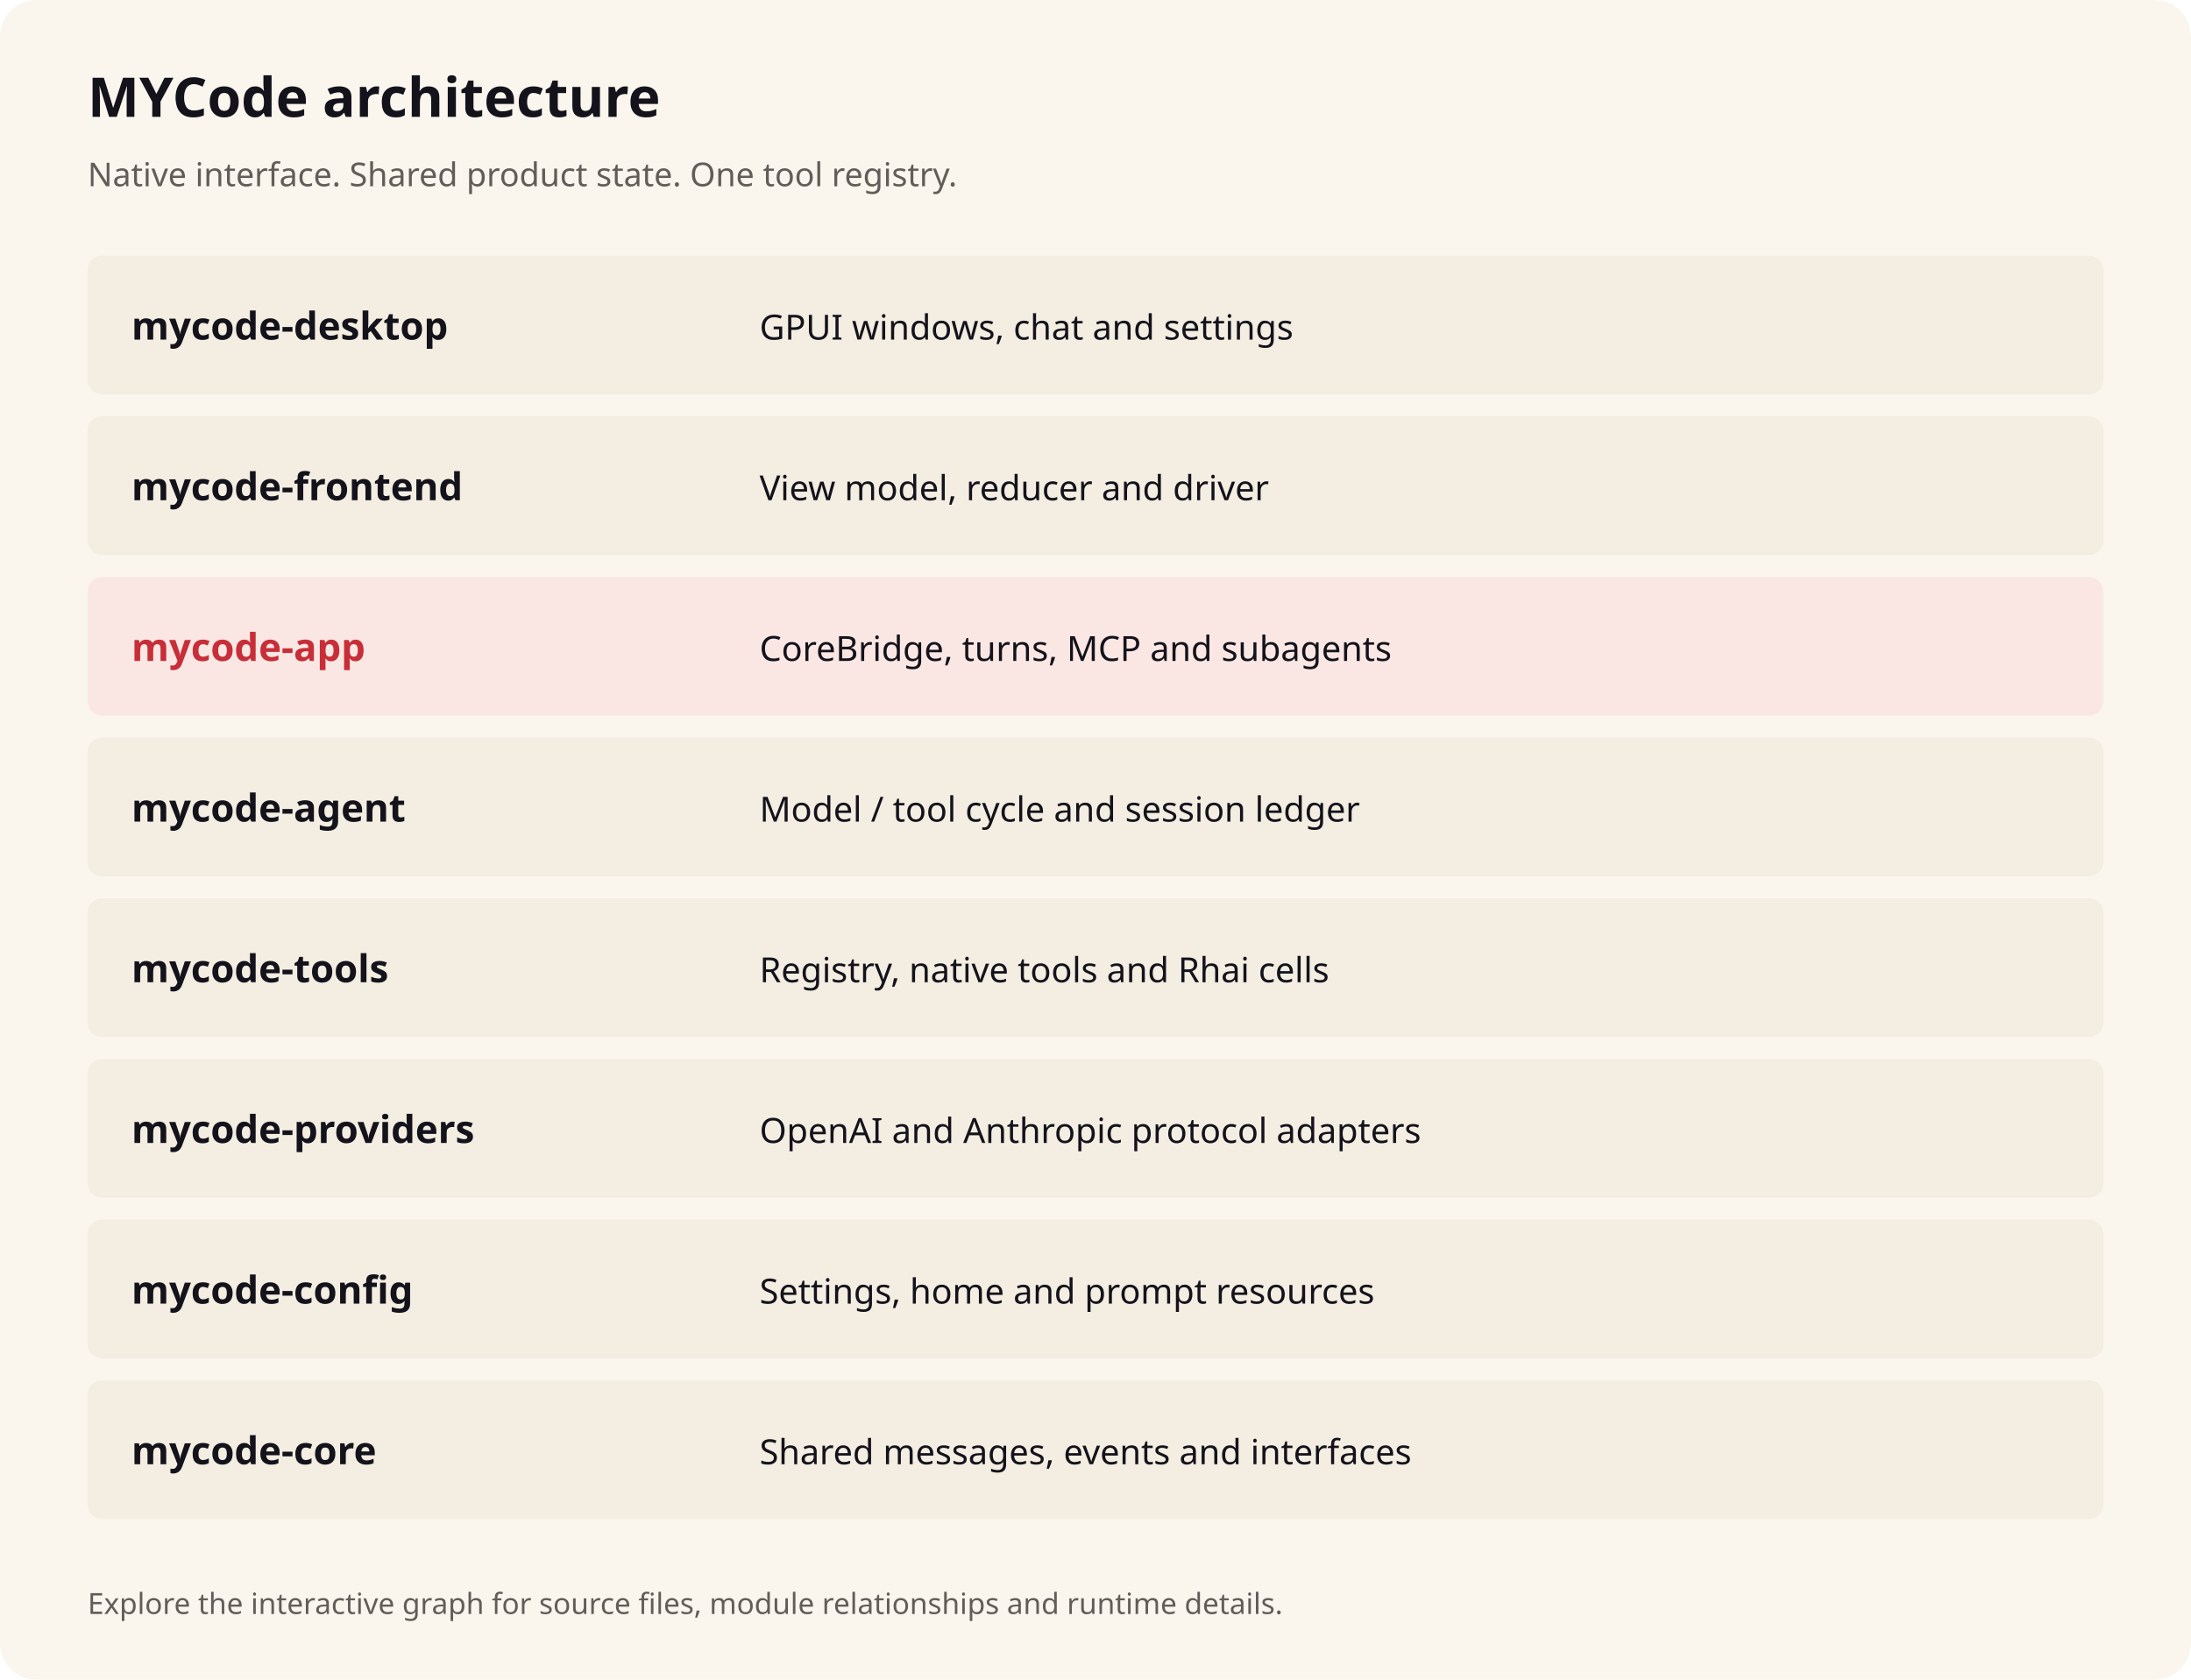
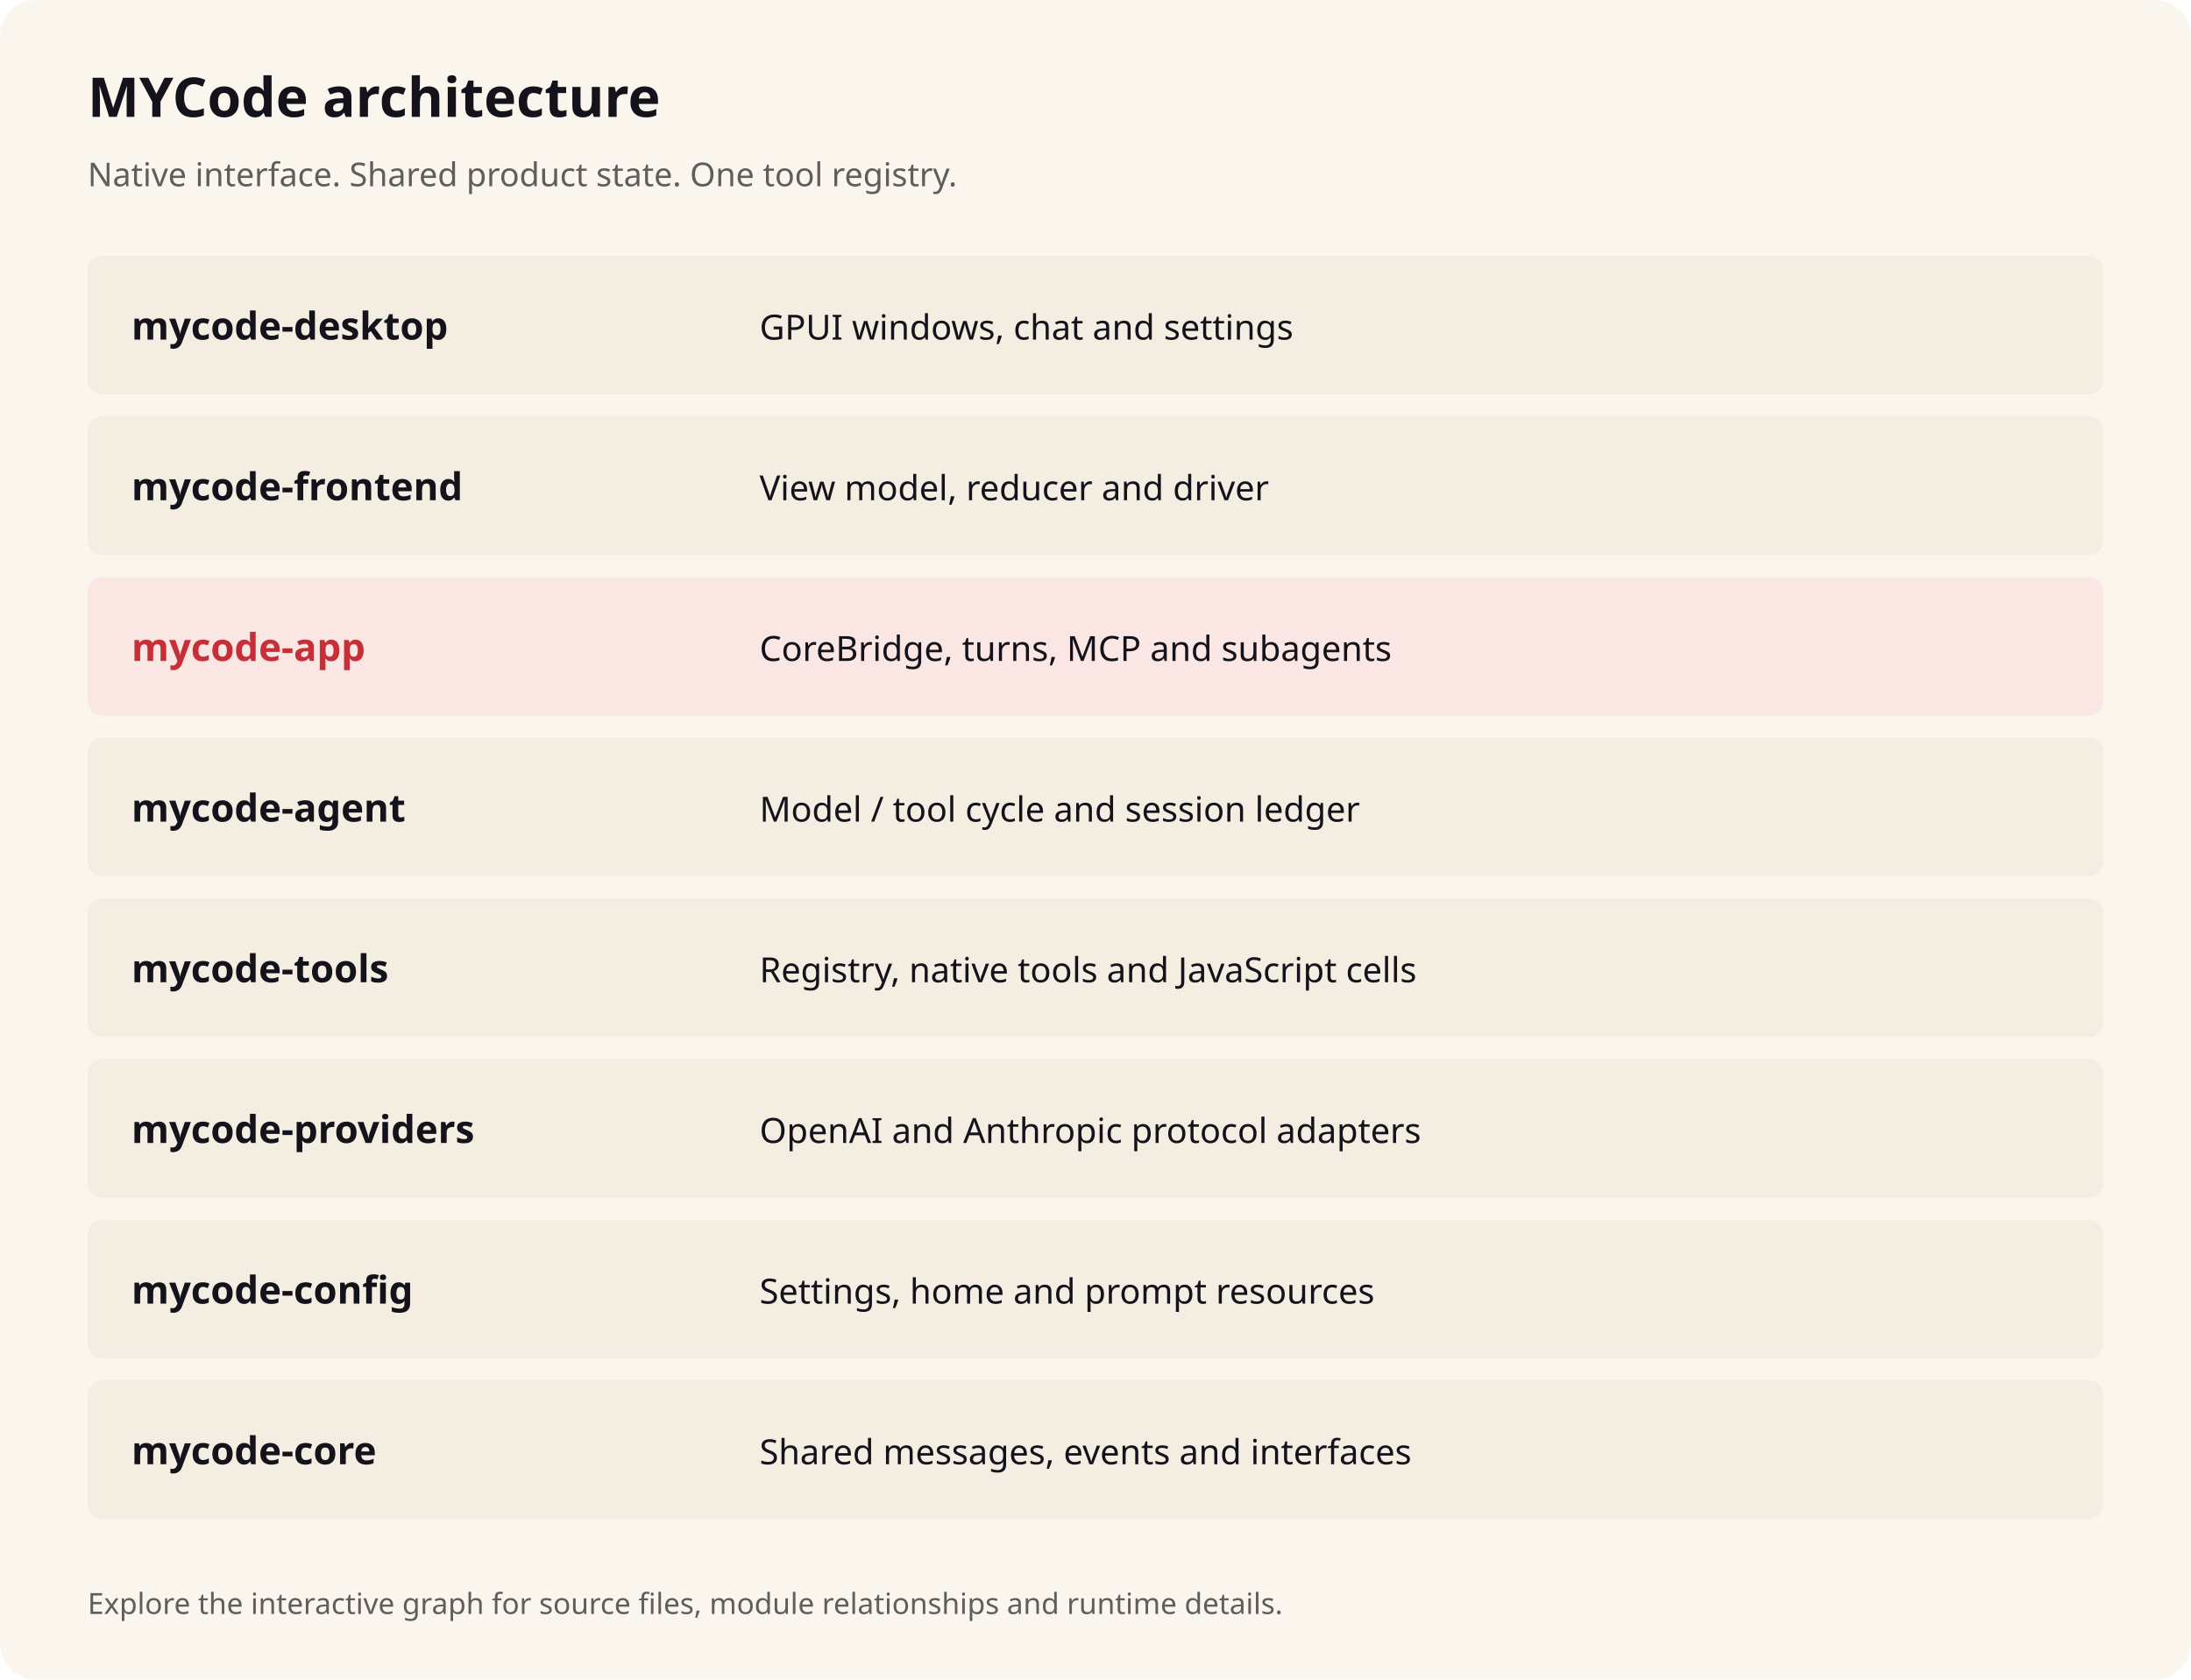
<svg xmlns="http://www.w3.org/2000/svg" width="1200" height="920" viewBox="0 0 1200 920" role="img" aria-label="MYCode crate responsibilities">
  <rect width="1200" height="920" rx="20" fill="#FAF6EE" />
  <g font-family="Segoe UI, PingFang SC, Microsoft YaHei, sans-serif">
    <text x="48" y="64" font-size="30" font-weight="650" fill="#14131B">MYCode architecture</text>
    <text x="48" y="102" font-size="18" fill="#625D58">Native interface. Shared product state. One tool registry.</text>
    <rect x="48" y="140" width="1104" height="76" rx="8" fill="#F3EDE2" />
    <text x="72" y="186" font-size="21" font-weight="600" fill="#14131B">mycode-desktop</text>
    <text x="416" y="186" font-size="19" fill="#14131B">GPUI windows, chat and settings</text>
    <rect x="48" y="228" width="1104" height="76" rx="8" fill="#F3EDE2" />
    <text x="72" y="274" font-size="21" font-weight="600" fill="#14131B">mycode-frontend</text>
    <text x="416" y="274" font-size="19" fill="#14131B">View model, reducer and driver</text>
    <rect x="48" y="316" width="1104" height="76" rx="8" fill="#FAE7E4" />
    <text x="72" y="362" font-size="21" font-weight="600" fill="#C72E38">mycode-app</text>
    <text x="416" y="362" font-size="19" fill="#14131B">CoreBridge, turns, MCP and subagents</text>
    <rect x="48" y="404" width="1104" height="76" rx="8" fill="#F3EDE2" />
    <text x="72" y="450" font-size="21" font-weight="600" fill="#14131B">mycode-agent</text>
    <text x="416" y="450" font-size="19" fill="#14131B">Model / tool cycle and session ledger</text>
    <rect x="48" y="492" width="1104" height="76" rx="8" fill="#F3EDE2" />
    <text x="72" y="538" font-size="21" font-weight="600" fill="#14131B">mycode-tools</text>
-     <text x="416" y="538" font-size="19" fill="#14131B">Registry, native tools and Rhai cells</text>
+     <text x="416" y="538" font-size="19" fill="#14131B">Registry, native tools and JavaScript cells</text>
    <rect x="48" y="580" width="1104" height="76" rx="8" fill="#F3EDE2" />
    <text x="72" y="626" font-size="21" font-weight="600" fill="#14131B">mycode-providers</text>
    <text x="416" y="626" font-size="19" fill="#14131B">OpenAI and Anthropic protocol adapters</text>
    <rect x="48" y="668" width="1104" height="76" rx="8" fill="#F3EDE2" />
    <text x="72" y="714" font-size="21" font-weight="600" fill="#14131B">mycode-config</text>
    <text x="416" y="714" font-size="19" fill="#14131B">Settings, home and prompt resources</text>
    <rect x="48" y="756" width="1104" height="76" rx="8" fill="#F3EDE2" />
    <text x="72" y="802" font-size="21" font-weight="600" fill="#14131B">mycode-core</text>
    <text x="416" y="802" font-size="19" fill="#14131B">Shared messages, events and interfaces</text>
    <text x="48" y="884" font-size="16" fill="#625D58">Explore the interactive graph for source files, module relationships and runtime details.</text>
  </g>
</svg>
